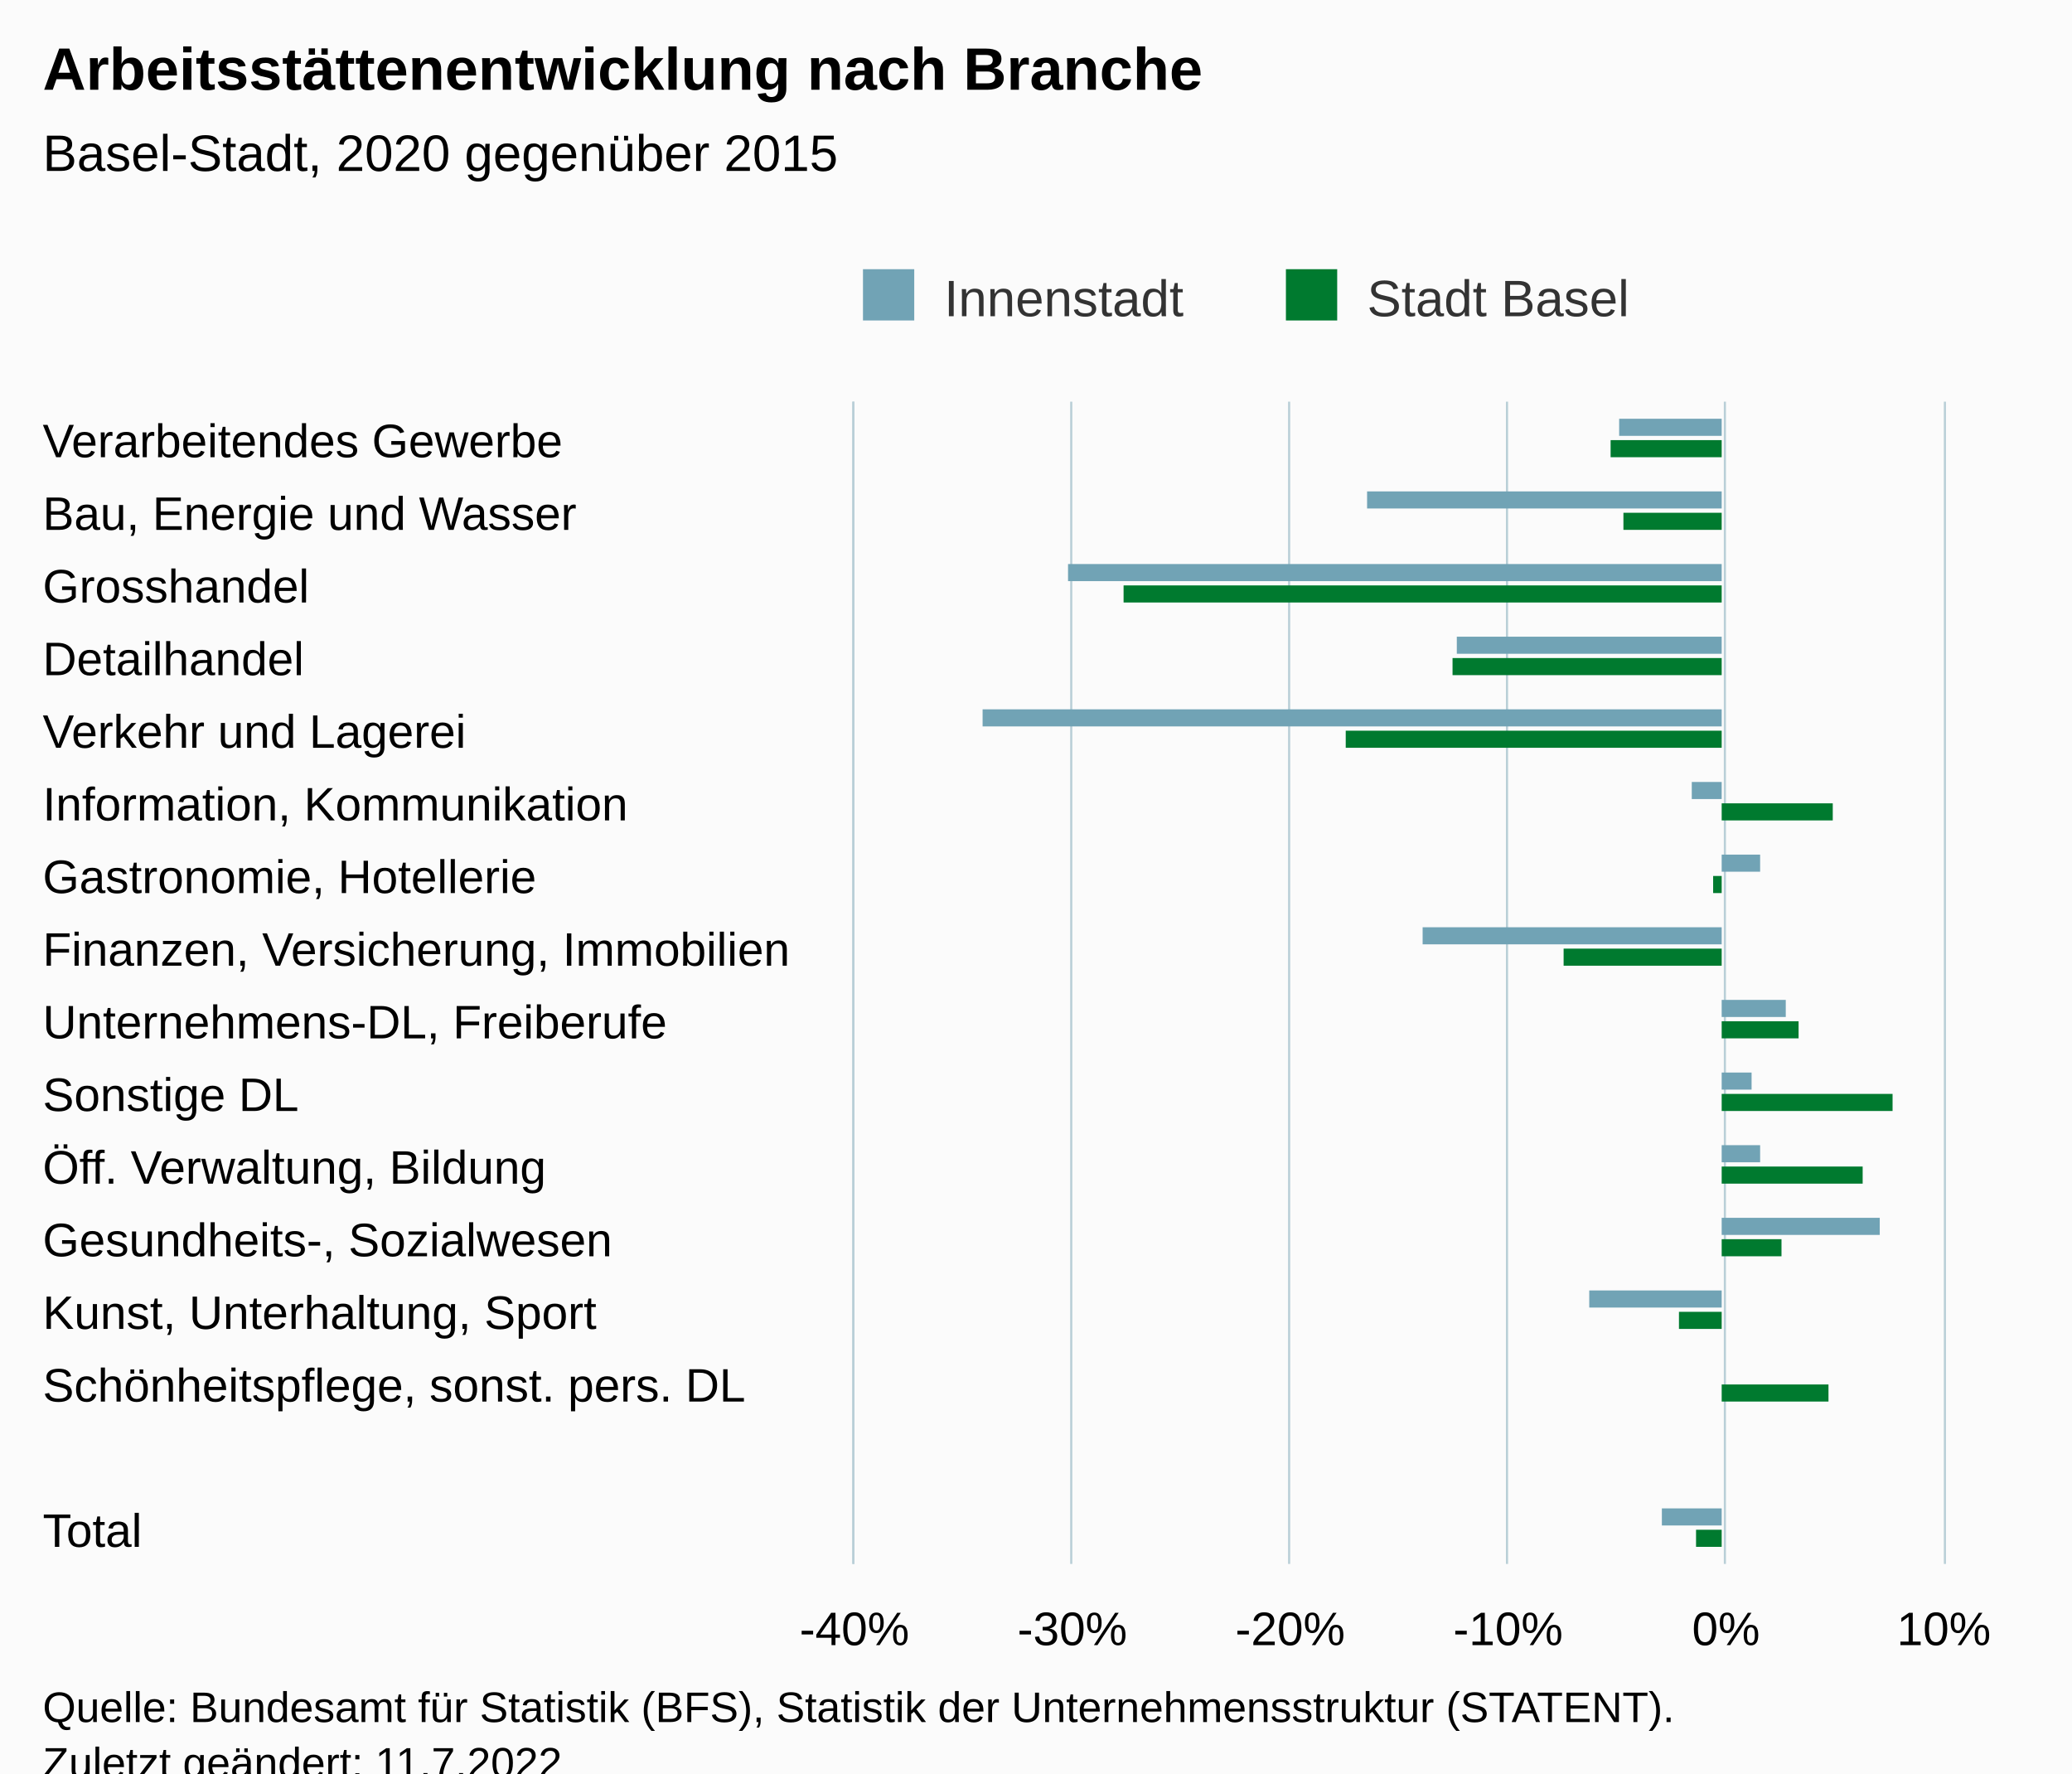
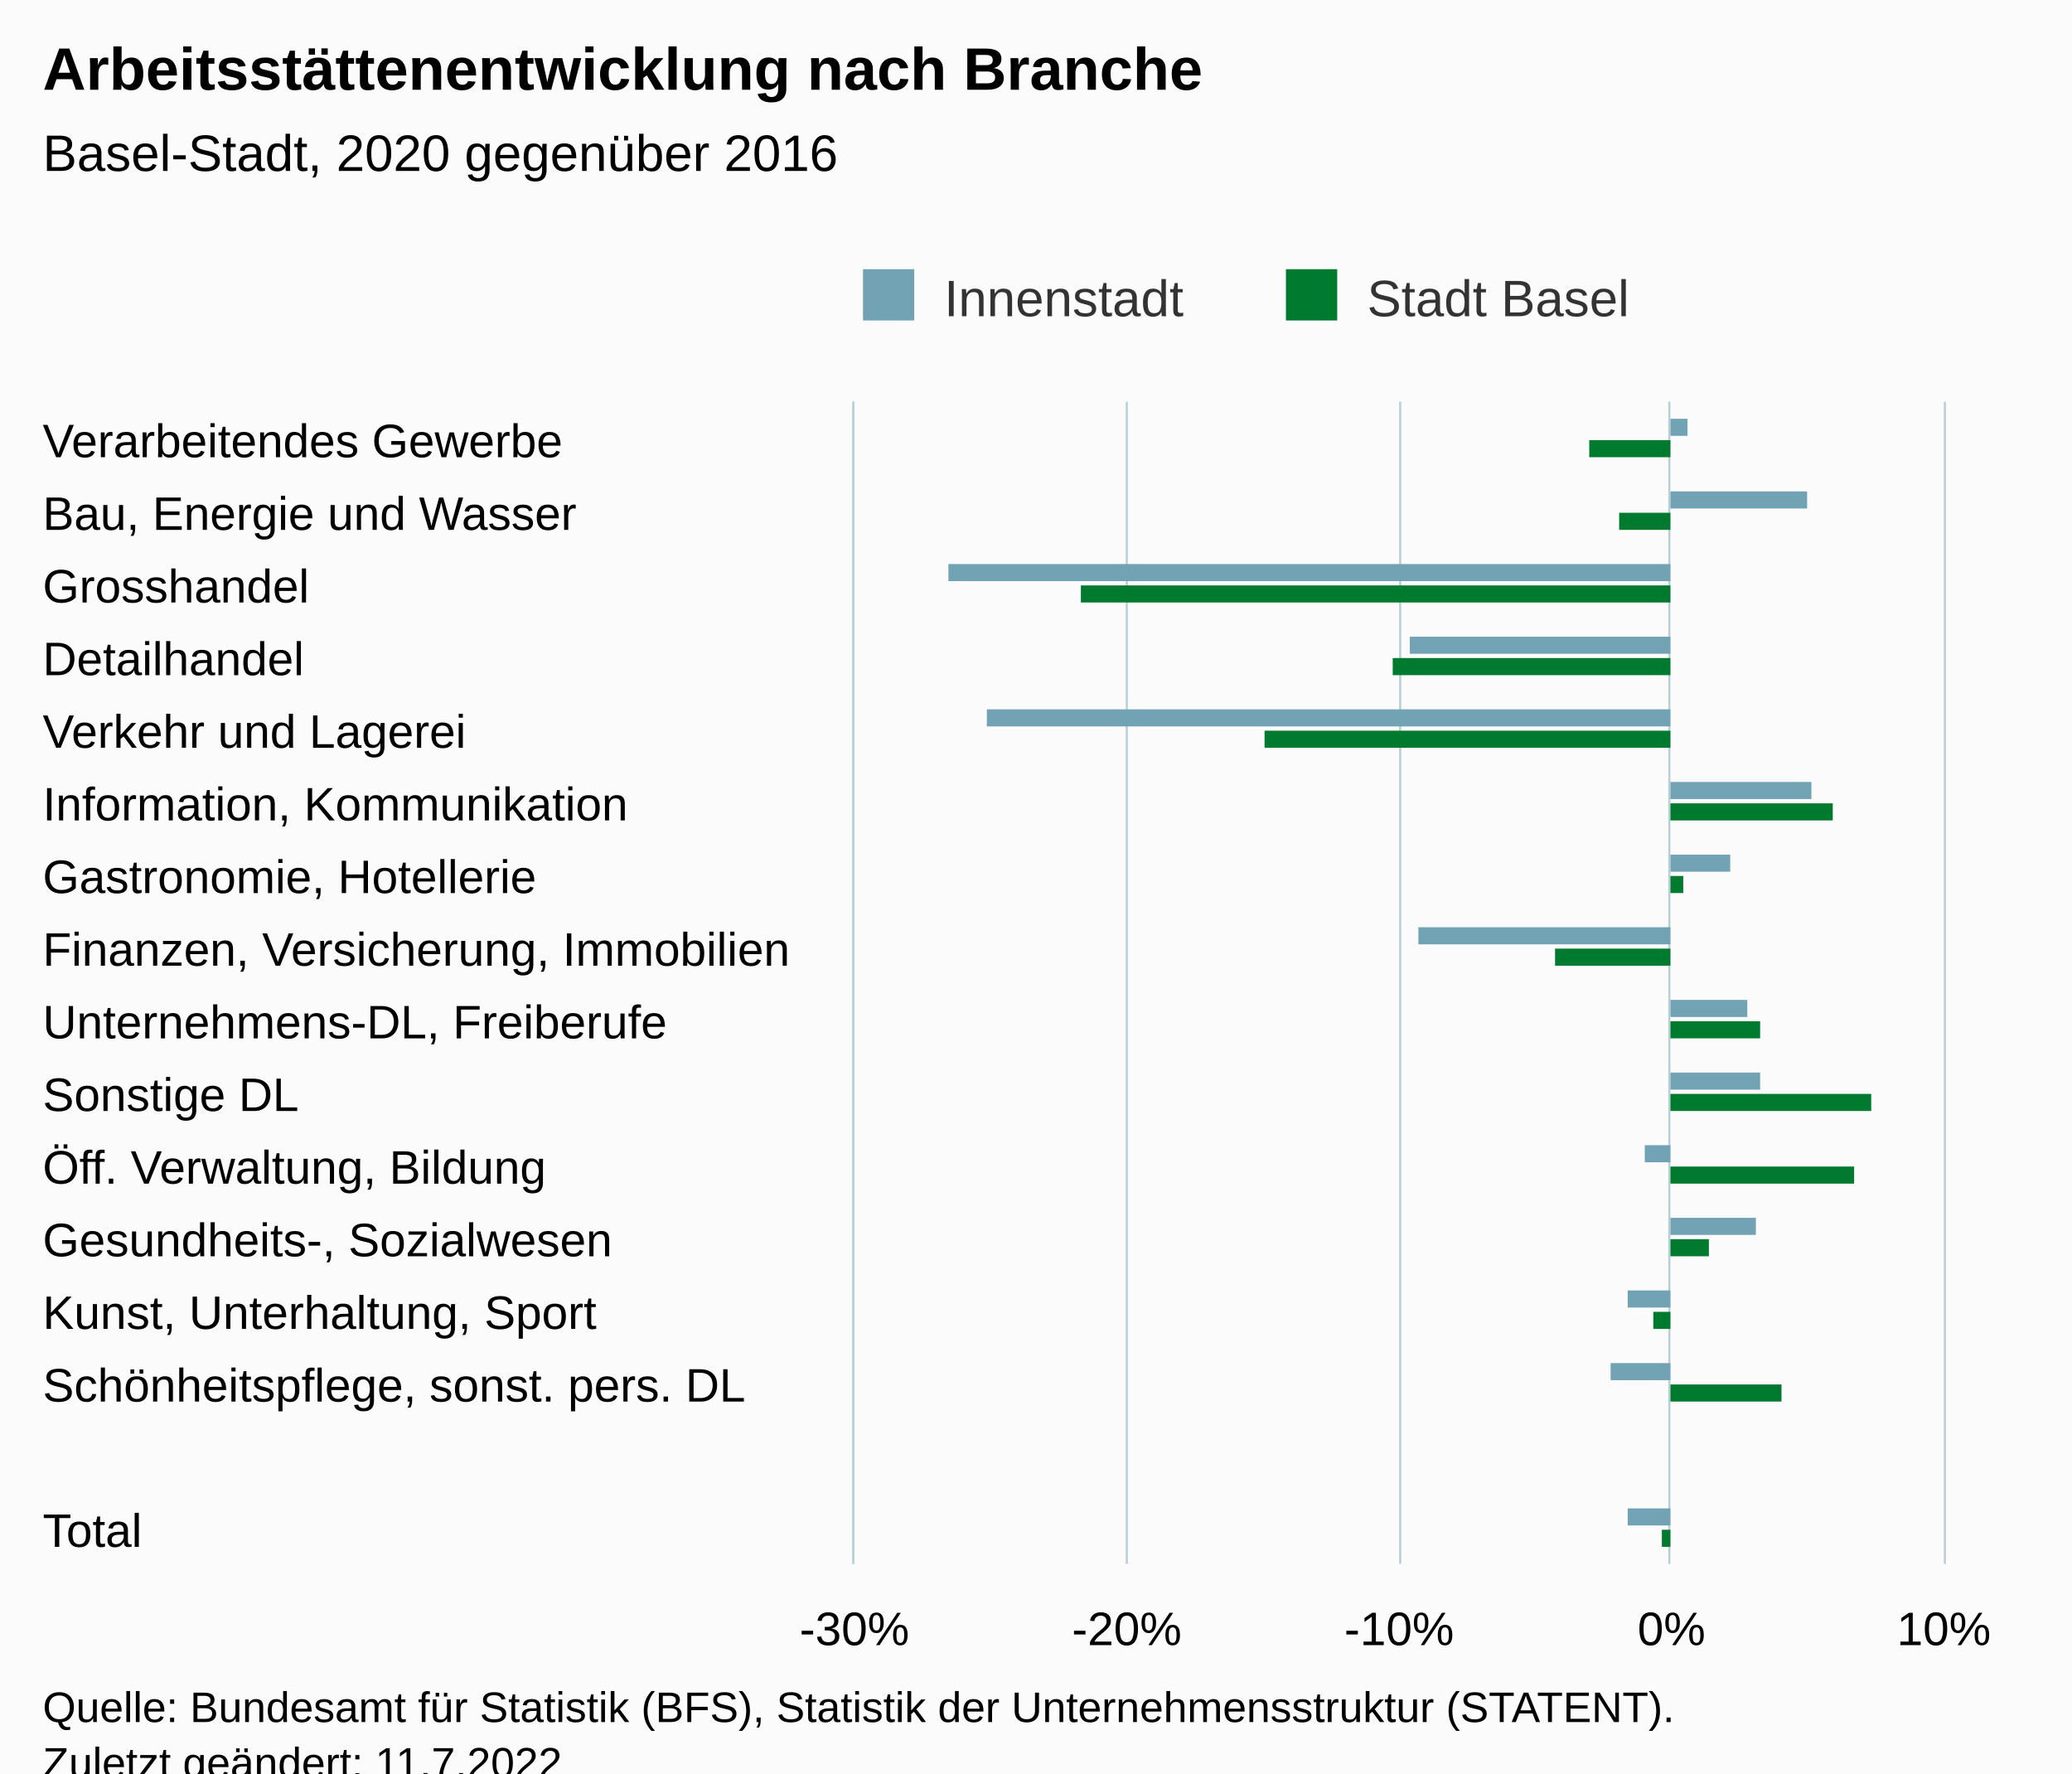
<svg xmlns="http://www.w3.org/2000/svg" version="1.1" class="highcharts-root" style="font-family:Arial;font-size:12px;" viewBox="0 0 485 415">
  <defs>
-     <clipPath id="highcharts-r9z1vzl-39-">
+     <clipPath id="highcharts-e2gge4r-39-">
      <rect x="0" y="0" width="272" height="255" fill="none" />
    </clipPath>
-     <clipPath id="highcharts-r9z1vzl-56-">
+     <clipPath id="highcharts-e2gge4r-56-">
      <rect x="0" y="0" width="272" height="255" fill="none" />
    </clipPath>
-     <clipPath id="highcharts-r9z1vzl-73-">
+     <clipPath id="highcharts-e2gge4r-73-">
      <rect x="200" y="94" width="255" height="272" fill="none" />
    </clipPath>
  </defs>
  <rect fill="#fbfbfb" class="highcharts-background" x="0" y="0" width="485" height="428" rx="0" ry="0" />
  <rect fill="none" class="highcharts-plot-background" x="200" y="94" width="255" height="272" />
  <g class="highcharts-pane-group" data-z-index="0" />
  <g class="highcharts-grid highcharts-xaxis-grid" data-z-index="1">
    <path fill="none" data-z-index="1" class="highcharts-grid-line" d="M 200 111.5 L 455 111.5" opacity="1" />
    <path fill="none" data-z-index="1" class="highcharts-grid-line" d="M 200 128.5 L 455 128.5" opacity="1" />
    <path fill="none" data-z-index="1" class="highcharts-grid-line" d="M 200 145.5 L 455 145.5" opacity="1" />
    <path fill="none" data-z-index="1" class="highcharts-grid-line" d="M 200 162.5 L 455 162.5" opacity="1" />
    <path fill="none" data-z-index="1" class="highcharts-grid-line" d="M 200 179.5 L 455 179.5" opacity="1" />
    <path fill="none" data-z-index="1" class="highcharts-grid-line" d="M 200 196.5 L 455 196.5" opacity="1" />
    <path fill="none" data-z-index="1" class="highcharts-grid-line" d="M 200 213.5 L 455 213.5" opacity="1" />
    <path fill="none" data-z-index="1" class="highcharts-grid-line" d="M 200 230.5 L 455 230.5" opacity="1" />
    <path fill="none" data-z-index="1" class="highcharts-grid-line" d="M 200 247.5 L 455 247.5" opacity="1" />
    <path fill="none" data-z-index="1" class="highcharts-grid-line" d="M 200 264.5 L 455 264.5" opacity="1" />
    <path fill="none" data-z-index="1" class="highcharts-grid-line" d="M 200 281.5 L 455 281.5" opacity="1" />
    <path fill="none" data-z-index="1" class="highcharts-grid-line" d="M 200 298.5 L 455 298.5" opacity="1" />
    <path fill="none" data-z-index="1" class="highcharts-grid-line" d="M 200 315.5 L 455 315.5" opacity="1" />
    <path fill="none" data-z-index="1" class="highcharts-grid-line" d="M 200 332.5 L 455 332.5" opacity="1" />
    <path fill="none" data-z-index="1" class="highcharts-grid-line" d="M 200 349.5 L 455 349.5" opacity="1" />
    <path fill="none" data-z-index="1" class="highcharts-grid-line" d="M 200 366.5 L 455 366.5" opacity="1" />
    <path fill="none" data-z-index="1" class="highcharts-grid-line" d="M 200 94.5 L 455 94.5" opacity="1" />
  </g>
  <g class="highcharts-grid highcharts-yaxis-grid" data-z-index="1">
    <path fill="none" stroke="#B9CFD7" stroke-width="0.5" data-z-index="1" class="highcharts-grid-line" d="M 199.75 94 L 199.75 366" opacity="1" />
-     <path fill="none" stroke="#B9CFD7" stroke-width="0.5" data-z-index="1" class="highcharts-grid-line" d="M 250.75 94 L 250.75 366" opacity="1" />
-     <path fill="none" stroke="#B9CFD7" stroke-width="0.5" data-z-index="1" class="highcharts-grid-line" d="M 301.75 94 L 301.75 366" opacity="1" />
-     <path fill="none" stroke="#B9CFD7" stroke-width="0.5" data-z-index="1" class="highcharts-grid-line" d="M 352.75 94 L 352.75 366" opacity="1" />
-     <path fill="none" stroke="#B9CFD7" stroke-width="0.5" data-z-index="1" class="highcharts-grid-line" d="M 403.75 94 L 403.75 366" opacity="1" />
+     <path fill="none" stroke="#B9CFD7" stroke-width="0.5" data-z-index="1" class="highcharts-grid-line" d="M 263.75 94 L 263.75 366" opacity="1" />
+     <path fill="none" stroke="#B9CFD7" stroke-width="0.5" data-z-index="1" class="highcharts-grid-line" d="M 327.75 94 L 327.75 366" opacity="1" />
+     <path fill="none" stroke="#B9CFD7" stroke-width="0.5" data-z-index="1" class="highcharts-grid-line" d="M 390.75 94 L 390.75 366" opacity="1" />
    <path fill="none" stroke="#B9CFD7" stroke-width="0.5" data-z-index="1" class="highcharts-grid-line" d="M 455.25 94 L 455.25 366" opacity="1" />
  </g>
  <rect fill="none" class="highcharts-plot-border" data-z-index="1" x="200" y="94" width="255" height="272" />
  <g class="highcharts-axis highcharts-xaxis" data-z-index="2">
    <path fill="none" class="highcharts-axis-line" stroke="#B9CFD7" stroke-width="0.5" data-z-index="7" d="M 199.75 94 L 199.75 366" />
  </g>
  <g class="highcharts-axis highcharts-yaxis" data-z-index="2">
    <path fill="none" class="highcharts-axis-line" data-z-index="7" d="M 200 366 L 455 366" />
  </g>
  <g class="highcharts-series-group" data-z-index="3">
-     <g class="highcharts-series highcharts-series-0 highcharts-column-series" data-z-index="0.1" opacity="1" transform="translate(455,366) rotate(90) scale(-1,1) scale(1 1)" clip-path="url(#highcharts-r9z1vzl-56-)">
-       <rect x="264" y="52" width="4" height="24" fill="#71a3b5" opacity="1" class="highcharts-point highcharts-negative" />
-       <rect x="247" y="52" width="4" height="83" fill="#71a3b5" opacity="1" class="highcharts-point highcharts-negative" />
-       <rect x="230" y="52" width="4" height="153" fill="#71a3b5" opacity="1" class="highcharts-point highcharts-negative" />
-       <rect x="213" y="52" width="4" height="62" fill="#71a3b5" opacity="1" class="highcharts-point highcharts-negative" />
-       <rect x="196" y="52" width="4" height="173" fill="#71a3b5" opacity="1" class="highcharts-point highcharts-negative" />
-       <rect x="179" y="52" width="4" height="7" fill="#71a3b5" opacity="1" class="highcharts-point highcharts-negative" />
-       <rect x="162" y="43" width="4" height="9" fill="#71a3b5" opacity="1" class="highcharts-point" />
-       <rect x="145" y="52" width="4" height="70" fill="#71a3b5" opacity="1" class="highcharts-point highcharts-negative" />
-       <rect x="128" y="37" width="4" height="15" fill="#71a3b5" opacity="1" class="highcharts-point" />
-       <rect x="111" y="45" width="4" height="7" fill="#71a3b5" opacity="1" class="highcharts-point" />
-       <rect x="94" y="43" width="4" height="9" fill="#71a3b5" opacity="1" class="highcharts-point" />
-       <rect x="77" y="15" width="4" height="37" fill="#71a3b5" opacity="1" class="highcharts-point" />
-       <rect x="60" y="52" width="4" height="31" fill="#71a3b5" opacity="1" class="highcharts-point highcharts-negative" />
-       <rect x="43" y="52" width="4" height="0" fill="#71a3b5" opacity="1" class="highcharts-point" />
-       <rect x="9" y="52" width="4" height="14" fill="#71a3b5" opacity="1" class="highcharts-point highcharts-negative" />
+     <g class="highcharts-series highcharts-series-0 highcharts-column-series" data-z-index="0.1" opacity="1" transform="translate(455,366) rotate(90) scale(-1,1) scale(1 1)" clip-path="url(#highcharts-e2gge4r-56-)">
+       <rect x="264" y="60" width="4" height="4" fill="#71a3b5" opacity="1" class="highcharts-point" />
+       <rect x="247" y="32" width="4" height="32" fill="#71a3b5" opacity="1" class="highcharts-point" />
+       <rect x="230" y="64" width="4" height="169" fill="#71a3b5" opacity="1" class="highcharts-point highcharts-negative" />
+       <rect x="213" y="64" width="4" height="61" fill="#71a3b5" opacity="1" class="highcharts-point highcharts-negative" />
+       <rect x="196" y="64" width="4" height="160" fill="#71a3b5" opacity="1" class="highcharts-point highcharts-negative" />
+       <rect x="179" y="31" width="4" height="33" fill="#71a3b5" opacity="1" class="highcharts-point" />
+       <rect x="162" y="50" width="4" height="14" fill="#71a3b5" opacity="1" class="highcharts-point" />
+       <rect x="145" y="64" width="4" height="59" fill="#71a3b5" opacity="1" class="highcharts-point highcharts-negative" />
+       <rect x="128" y="46" width="4" height="18" fill="#71a3b5" opacity="1" class="highcharts-point" />
+       <rect x="111" y="43" width="4" height="21" fill="#71a3b5" opacity="1" class="highcharts-point" />
+       <rect x="94" y="64" width="4" height="6" fill="#71a3b5" opacity="1" class="highcharts-point highcharts-negative" />
+       <rect x="77" y="44" width="4" height="20" fill="#71a3b5" opacity="1" class="highcharts-point" />
+       <rect x="60" y="64" width="4" height="10" fill="#71a3b5" opacity="1" class="highcharts-point highcharts-negative" />
+       <rect x="43" y="64" width="4" height="14" fill="#71a3b5" opacity="1" class="highcharts-point highcharts-negative" />
+       <rect x="9" y="64" width="4" height="10" fill="#71a3b5" opacity="1" class="highcharts-point highcharts-negative" />
    </g>
    <g class="highcharts-markers highcharts-series-0 highcharts-column-series" data-z-index="0.1" opacity="1" transform="translate(455,366) rotate(90) scale(-1,1) scale(1 1)" clip-path="none" />
-     <g class="highcharts-series highcharts-series-1 highcharts-column-series" data-z-index="0.1" opacity="1" transform="translate(455,366) rotate(90) scale(-1,1) scale(1 1)" clip-path="url(#highcharts-r9z1vzl-56-)">
-       <rect x="259" y="52" width="4" height="26" fill="#007A2F" opacity="1" class="highcharts-point highcharts-negative" />
-       <rect x="242" y="52" width="4" height="23" fill="#007A2F" opacity="1" class="highcharts-point highcharts-negative" />
-       <rect x="225" y="52" width="4" height="140" fill="#007A2F" opacity="1" class="highcharts-point highcharts-negative" />
-       <rect x="208" y="52" width="4" height="63" fill="#007A2F" opacity="1" class="highcharts-point highcharts-negative" />
-       <rect x="191" y="52" width="4" height="88" fill="#007A2F" opacity="1" class="highcharts-point highcharts-negative" />
-       <rect x="174" y="26" width="4" height="26" fill="#007A2F" opacity="1" class="highcharts-point" />
-       <rect x="157" y="52" width="4" height="2" fill="#007A2F" opacity="1" class="highcharts-point highcharts-negative" />
-       <rect x="140" y="52" width="4" height="37" fill="#007A2F" opacity="1" class="highcharts-point highcharts-negative" />
-       <rect x="123" y="34" width="4" height="18" fill="#007A2F" opacity="1" class="highcharts-point" />
-       <rect x="106" y="12" width="4" height="40" fill="#007A2F" opacity="1" class="highcharts-point" />
-       <rect x="89" y="19" width="4" height="33" fill="#007A2F" opacity="1" class="highcharts-point" />
-       <rect x="72" y="38" width="4" height="14" fill="#007A2F" opacity="1" class="highcharts-point" />
-       <rect x="55" y="52" width="4" height="10" fill="#007A2F" opacity="1" class="highcharts-point highcharts-negative" />
-       <rect x="38" y="27" width="4" height="25" fill="#007A2F" opacity="1" class="highcharts-point" />
-       <rect x="4" y="52" width="4" height="6" fill="#007A2F" opacity="1" class="highcharts-point highcharts-negative" />
+     <g class="highcharts-series highcharts-series-1 highcharts-column-series" data-z-index="0.1" opacity="1" transform="translate(455,366) rotate(90) scale(-1,1) scale(1 1)" clip-path="url(#highcharts-e2gge4r-56-)">
+       <rect x="259" y="64" width="4" height="19" fill="#007A2F" opacity="1" class="highcharts-point highcharts-negative" />
+       <rect x="242" y="64" width="4" height="12" fill="#007A2F" opacity="1" class="highcharts-point highcharts-negative" />
+       <rect x="225" y="64" width="4" height="138" fill="#007A2F" opacity="1" class="highcharts-point highcharts-negative" />
+       <rect x="208" y="64" width="4" height="65" fill="#007A2F" opacity="1" class="highcharts-point highcharts-negative" />
+       <rect x="191" y="64" width="4" height="95" fill="#007A2F" opacity="1" class="highcharts-point highcharts-negative" />
+       <rect x="174" y="26" width="4" height="38" fill="#007A2F" opacity="1" class="highcharts-point" />
+       <rect x="157" y="61" width="4" height="3" fill="#007A2F" opacity="1" class="highcharts-point" />
+       <rect x="140" y="64" width="4" height="27" fill="#007A2F" opacity="1" class="highcharts-point highcharts-negative" />
+       <rect x="123" y="43" width="4" height="21" fill="#007A2F" opacity="1" class="highcharts-point" />
+       <rect x="106" y="17" width="4" height="47" fill="#007A2F" opacity="1" class="highcharts-point" />
+       <rect x="89" y="21" width="4" height="43" fill="#007A2F" opacity="1" class="highcharts-point" />
+       <rect x="72" y="55" width="4" height="9" fill="#007A2F" opacity="1" class="highcharts-point" />
+       <rect x="55" y="64" width="4" height="4" fill="#007A2F" opacity="1" class="highcharts-point highcharts-negative" />
+       <rect x="38" y="38" width="4" height="26" fill="#007A2F" opacity="1" class="highcharts-point" />
+       <rect x="4" y="64" width="4" height="2" fill="#007A2F" opacity="1" class="highcharts-point highcharts-negative" />
    </g>
    <g class="highcharts-markers highcharts-series-1 highcharts-column-series" data-z-index="0.1" opacity="1" transform="translate(455,366) rotate(90) scale(-1,1) scale(1 1)" clip-path="none" />
  </g>
  <text x="10" text-anchor="start" class="highcharts-title" data-z-index="4" style="color:#000000;font-size:14px;font-weight:bold;fill:#000000;" y="21">
    <tspan>Arbeitsstättenentwicklung nach Branche</tspan>
  </text>
  <text x="10" text-anchor="start" class="highcharts-subtitle" data-z-index="4" style="color:#000000;font-size:12px;font-weight:normal;fill:#000000;" y="40">
-     <tspan>Basel-Stadt, 2020 gegenüber 2015</tspan>
+     <tspan>Basel-Stadt, 2020 gegenüber 2016</tspan>
  </text>
  <text x="10" text-anchor="start" class="highcharts-caption" data-z-index="4" style="color:#666666;fill:#666666;" y="400" />
  <g class="highcharts-legend" data-z-index="7" transform="translate(192,56)">
    <rect fill="none" class="highcharts-legend-box" rx="0" ry="0" x="0" y="0" width="199" height="26" visibility="visible" />
    <g data-z-index="1">
      <g>
        <g class="highcharts-legend-item highcharts-column-series highcharts-color-undefined highcharts-series-0" data-z-index="1" transform="translate(8,3)">
          <text x="21" style="color:#333333;cursor:pointer;font-size:12px;font-weight:normal;fill:#333333;" text-anchor="start" data-z-index="2" y="15">
            <tspan>Innenstadt</tspan>
          </text>
          <rect x="2" y="4" width="12" height="12" fill="#71a3b5" class="highcharts-point" data-z-index="3" />
        </g>
        <g class="highcharts-legend-item highcharts-column-series highcharts-color-undefined highcharts-series-1" data-z-index="1" transform="translate(107,3)">
          <text x="21" y="15" style="color:#333333;cursor:pointer;font-size:12px;font-weight:normal;fill:#333333;" text-anchor="start" data-z-index="2">
            <tspan>Stadt Basel</tspan>
          </text>
          <rect x="2" y="4" width="12" height="12" fill="#007A2F" class="highcharts-point" data-z-index="3" />
        </g>
      </g>
    </g>
  </g>
  <g class="highcharts-axis-labels highcharts-xaxis-labels" data-z-index="7">
    <text x="10" style="color:#000000;cursor:default;font-size:11px;fill:#000000;" transform="translate(0,0)" y="107" opacity="1">
      <tspan>Verarbeitendes Gewerbe</tspan>
    </text>
    <text x="10" style="color:#000000;cursor:default;font-size:11px;fill:#000000;" transform="translate(0,0)" y="124" opacity="1">
      <tspan>Bau, Energie und Wasser</tspan>
    </text>
    <text x="10" style="color:#000000;cursor:default;font-size:11px;fill:#000000;" transform="translate(0,0)" y="141" opacity="1">Grosshandel</text>
    <text x="10" style="color:#000000;cursor:default;font-size:11px;fill:#000000;" transform="translate(0,0)" y="158" opacity="1">Detailhandel</text>
    <text x="10" style="color:#000000;cursor:default;font-size:11px;fill:#000000;" transform="translate(0,0)" y="175" opacity="1">
      <tspan>Verkehr und Lagerei</tspan>
    </text>
    <text x="10" style="color:#000000;cursor:default;font-size:11px;fill:#000000;" transform="translate(0,0)" y="192" opacity="1">
      <tspan>Information, Kommunikation</tspan>
    </text>
    <text x="10" style="color:#000000;cursor:default;font-size:11px;fill:#000000;" transform="translate(0,0)" y="209" opacity="1">
      <tspan>Gastronomie, Hotellerie</tspan>
    </text>
    <text x="10" style="color:#000000;cursor:default;font-size:11px;fill:#000000;" transform="translate(0,0)" y="226" opacity="1">
      <tspan>Finanzen, Versicherung, Immobilien</tspan>
    </text>
    <text x="10" style="color:#000000;cursor:default;font-size:11px;fill:#000000;" transform="translate(0,0)" y="243" opacity="1">
      <tspan>Unternehmens-DL, Freiberufe</tspan>
    </text>
    <text x="10" style="color:#000000;cursor:default;font-size:11px;fill:#000000;" transform="translate(0,0)" y="260" opacity="1">
      <tspan>Sonstige DL</tspan>
    </text>
    <text x="10" style="color:#000000;cursor:default;font-size:11px;fill:#000000;" transform="translate(0,0)" y="277" opacity="1">
      <tspan>Öff. Verwaltung, Bildung</tspan>
    </text>
    <text x="10" style="color:#000000;cursor:default;font-size:11px;fill:#000000;" transform="translate(0,0)" y="294" opacity="1">
      <tspan>Gesundheits-, Sozialwesen</tspan>
    </text>
    <text x="10" style="color:#000000;cursor:default;font-size:11px;fill:#000000;" transform="translate(0,0)" y="311" opacity="1">
      <tspan>Kunst, Unterhaltung, Sport</tspan>
    </text>
    <text x="10" style="color:#000000;cursor:default;font-size:11px;fill:#000000;" transform="translate(0,0)" y="328" opacity="1">
      <tspan>Schönheitspflege, sonst. pers. DL</tspan>
    </text>
    <text x="10" style="color:#000000;cursor:default;font-size:11px;fill:#000000;" transform="translate(0,0)" y="352" opacity="1" />
    <text x="10" style="color:#000000;cursor:default;font-size:11px;fill:#000000;" transform="translate(0,0)" y="362" opacity="1">Total</text>
  </g>
  <g class="highcharts-axis-labels highcharts-yaxis-labels" data-z-index="7">
-     <text x="200" style="color:#000000;cursor:default;font-size:11px;fill:#000000;" text-anchor="middle" transform="translate(0,0)" y="385" opacity="1">-40%</text>
-     <text x="251" style="color:#000000;cursor:default;font-size:11px;fill:#000000;" text-anchor="middle" transform="translate(0,0)" y="385" opacity="1">-30%</text>
-     <text x="302" style="color:#000000;cursor:default;font-size:11px;fill:#000000;" text-anchor="middle" transform="translate(0,0)" y="385" opacity="1">-20%</text>
-     <text x="353" style="color:#000000;cursor:default;font-size:11px;fill:#000000;" text-anchor="middle" transform="translate(0,0)" y="385" opacity="1">-10%</text>
-     <text x="404" style="color:#000000;cursor:default;font-size:11px;fill:#000000;" text-anchor="middle" transform="translate(0,0)" y="385" opacity="1">0%</text>
+     <text x="200" style="color:#000000;cursor:default;font-size:11px;fill:#000000;" text-anchor="middle" transform="translate(0,0)" y="385" opacity="1">-30%</text>
+     <text x="263.75" style="color:#000000;cursor:default;font-size:11px;fill:#000000;" text-anchor="middle" transform="translate(0,0)" y="385" opacity="1">-20%</text>
+     <text x="327.5" style="color:#000000;cursor:default;font-size:11px;fill:#000000;" text-anchor="middle" transform="translate(0,0)" y="385" opacity="1">-10%</text>
+     <text x="391.25" style="color:#000000;cursor:default;font-size:11px;fill:#000000;" text-anchor="middle" transform="translate(0,0)" y="385" opacity="1">0%</text>
    <text x="455" style="color:#000000;cursor:default;font-size:11px;fill:#000000;" text-anchor="middle" transform="translate(0,0)" y="385" opacity="1">10%</text>
  </g>
  <text x="10" class="highcharts-credits" text-anchor="start" data-z-index="8" style="cursor:default;color:#000000;font-size:10px;fill:#000000;" y="403">
    <tspan>Quelle: Bundesamt für Statistik (BFS), Statistik der Unternehmensstruktur (STATENT).</tspan>
    <tspan x="10" dy="13">Zuletzt geändert: 11.7.2022</tspan>
  </text>
-   <g class="highcharts-control-points" data-z-index="99" clip-path="url(#highcharts-r9z1vzl-73-)" />
+   <g class="highcharts-control-points" data-z-index="99" clip-path="url(#highcharts-e2gge4r-73-)" />
</svg>
